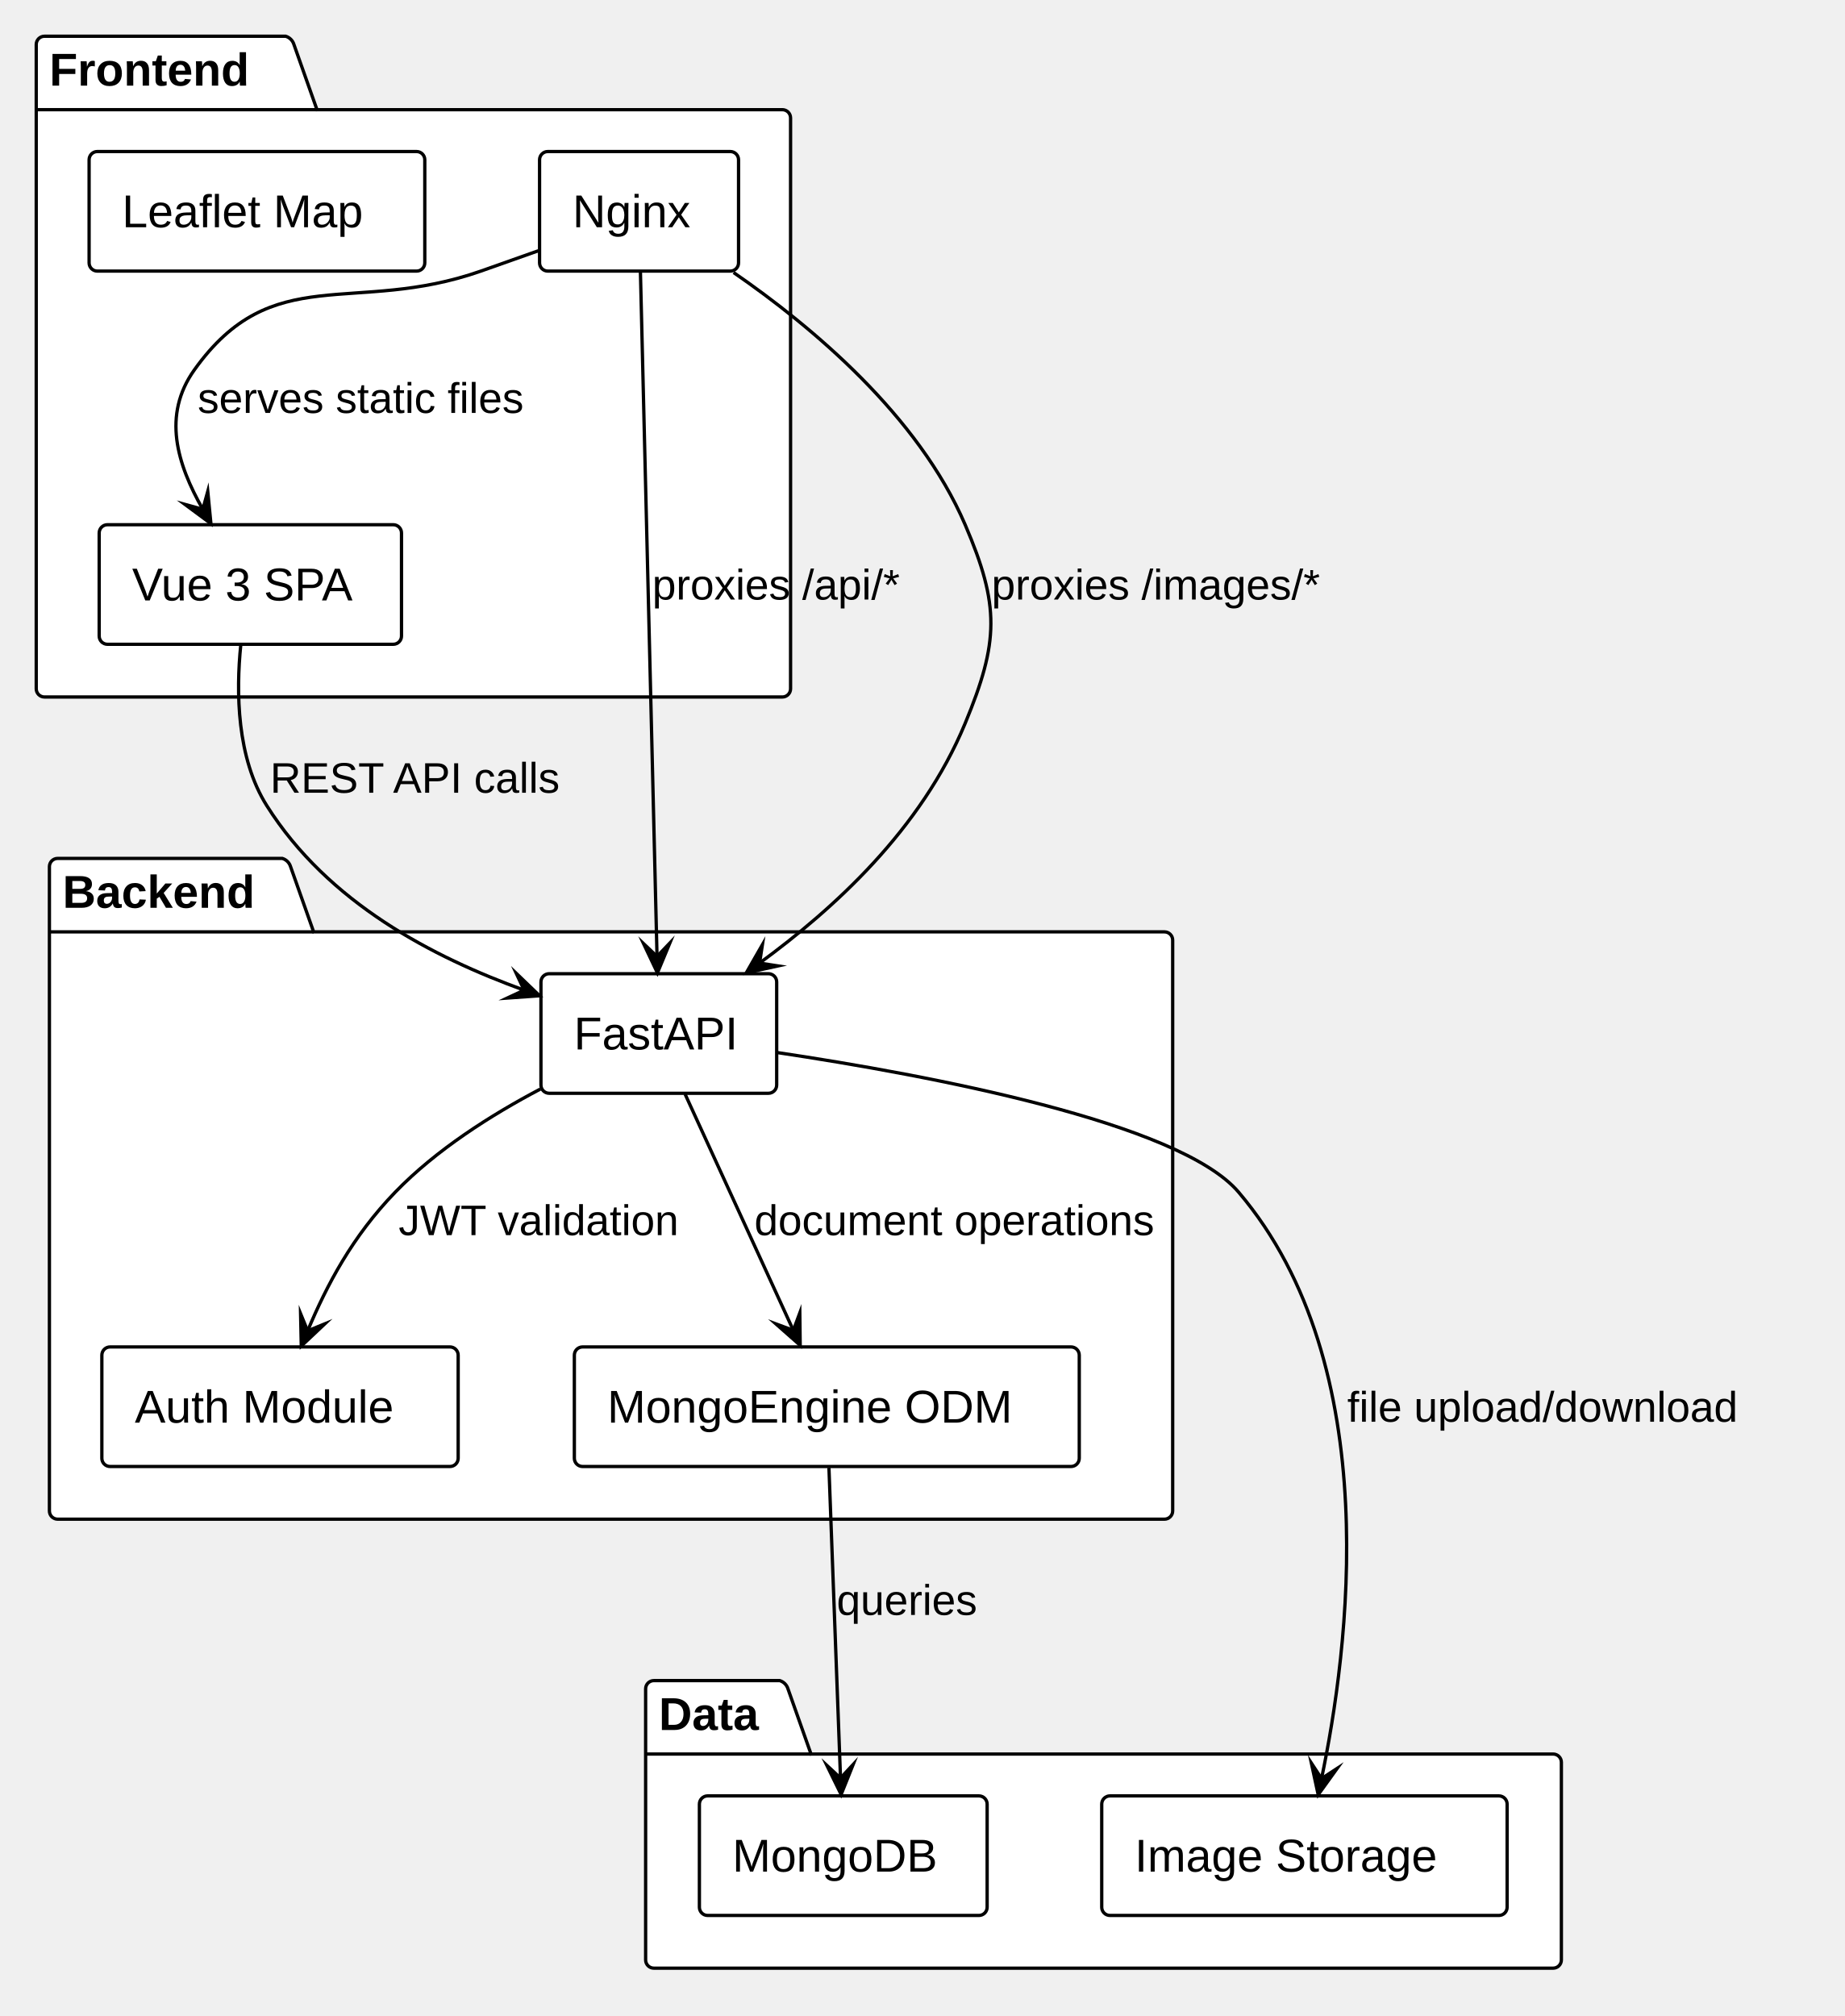
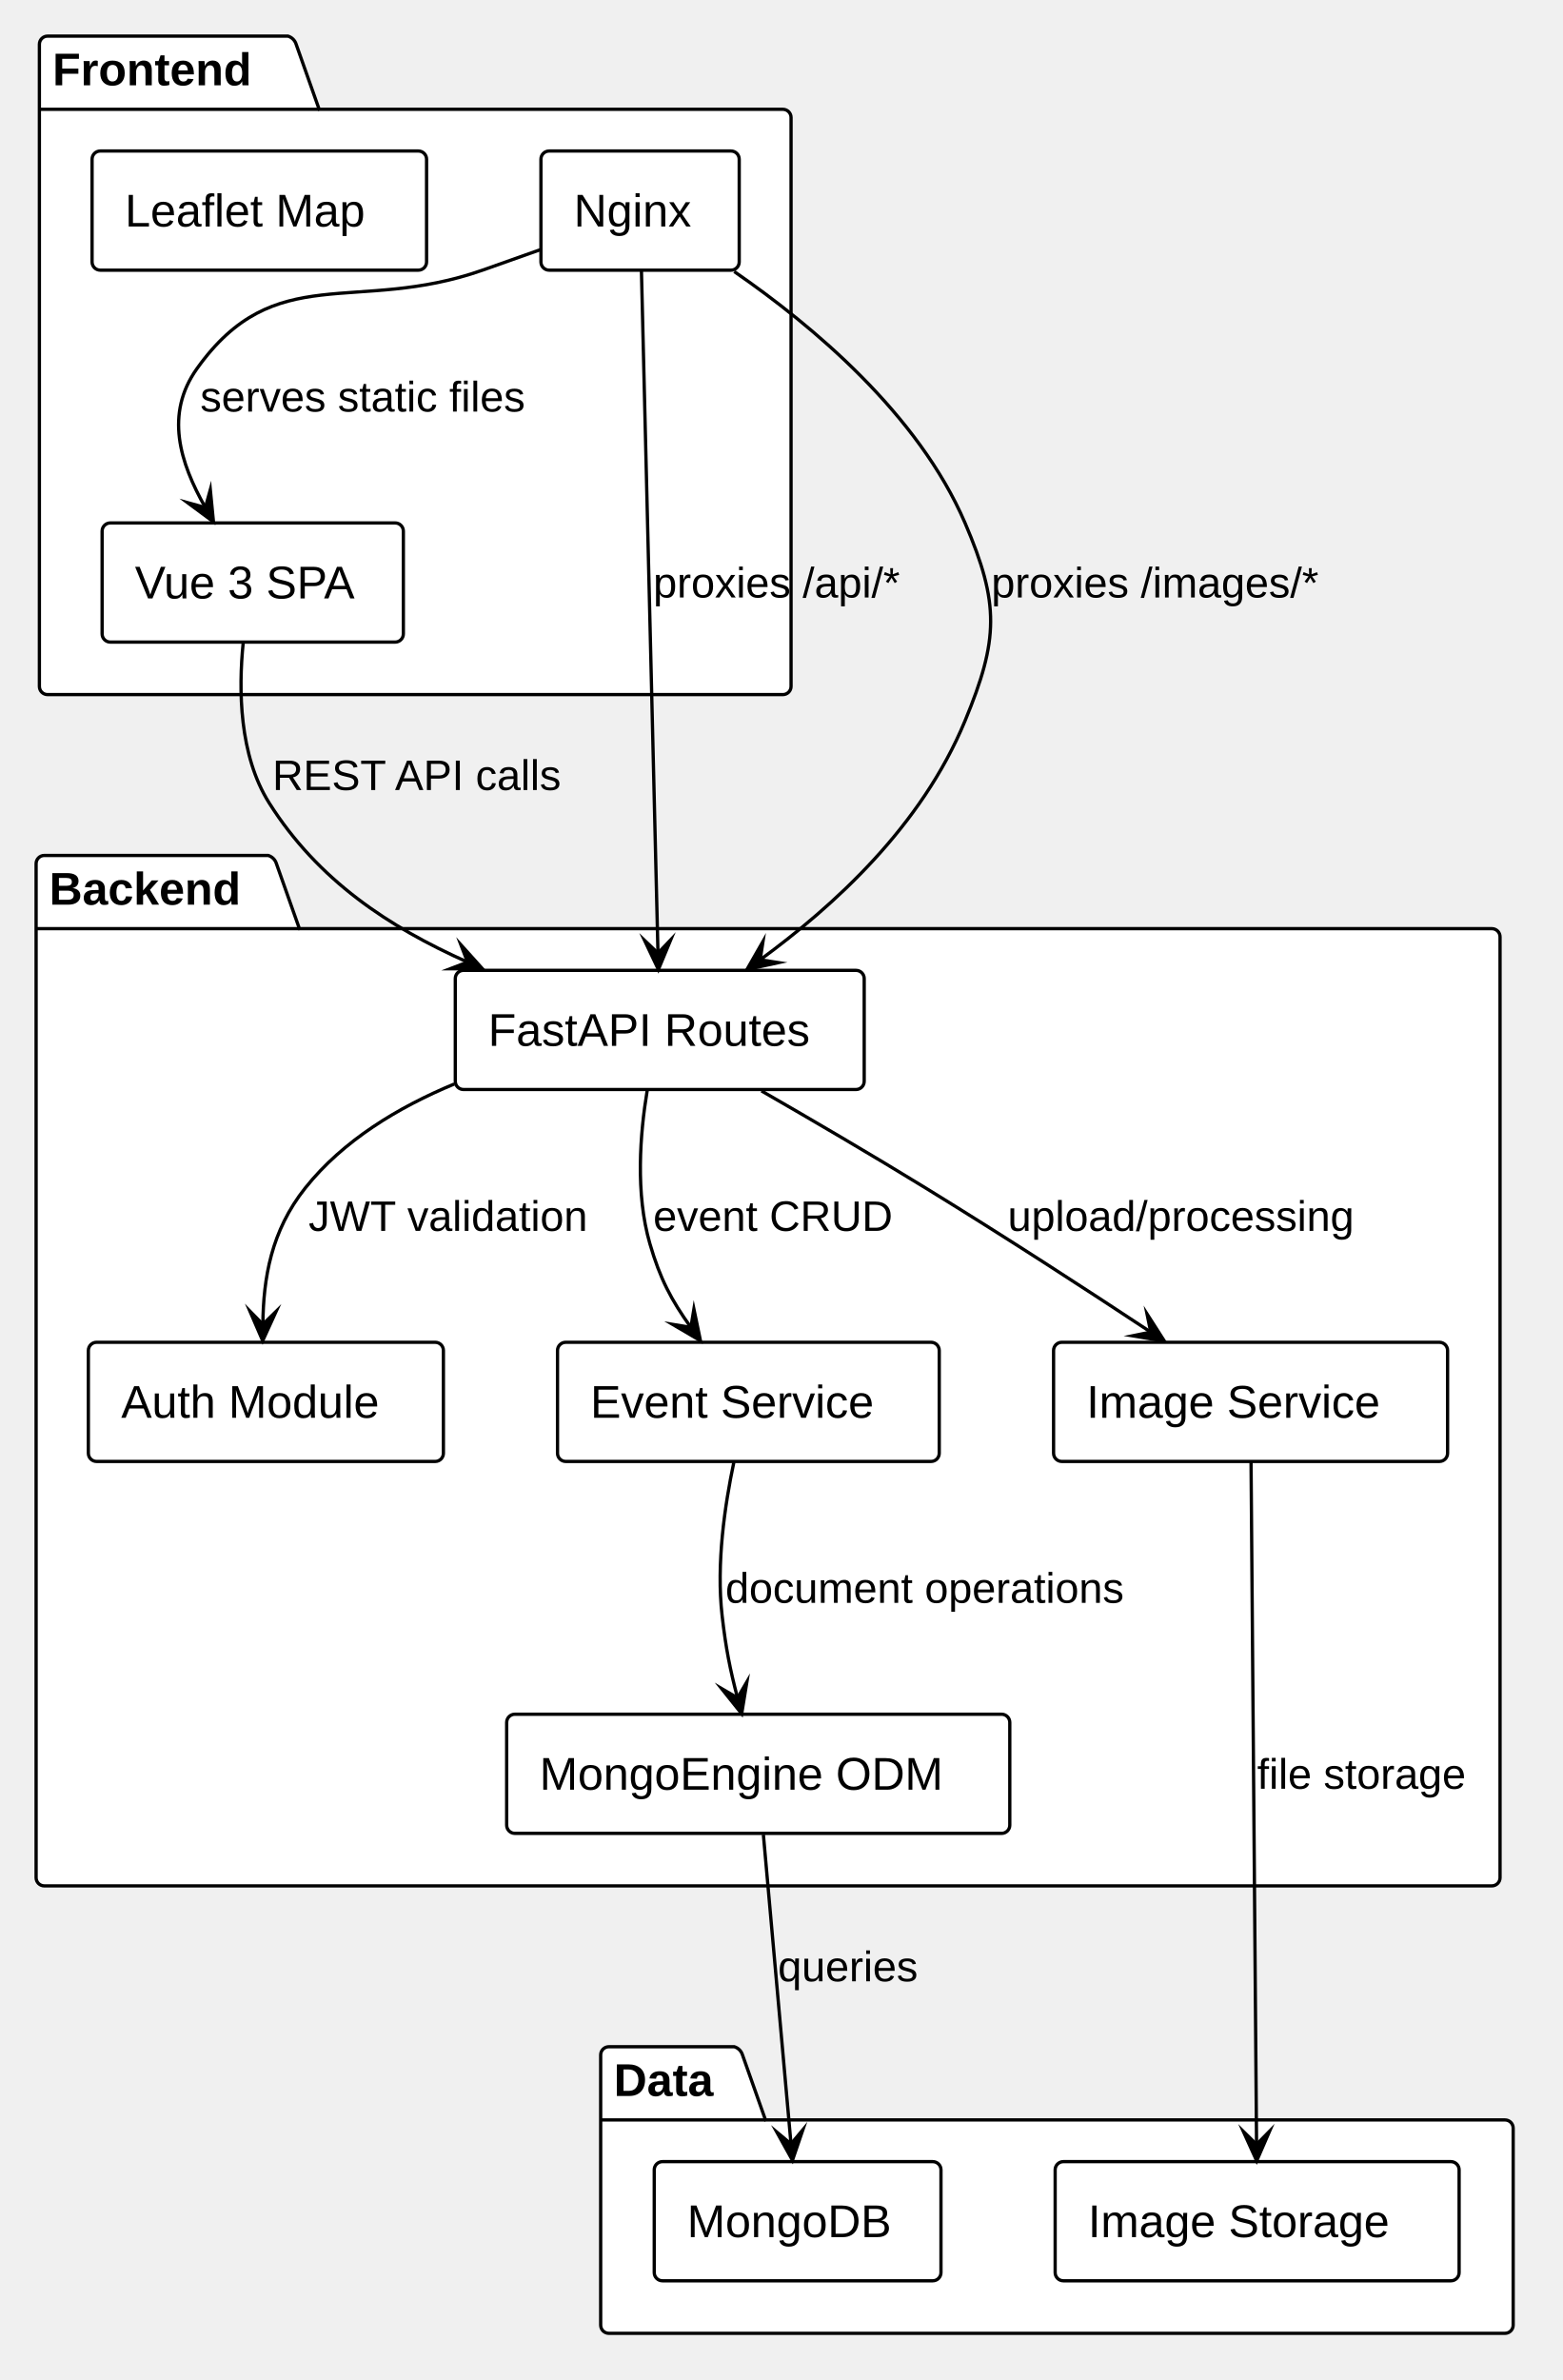
- <svg xmlns="http://www.w3.org/2000/svg" version="1.1" data-diagram-type="DESCRIPTION" style="width:560px;height:612px;background:#FFFFFF;" width="560px" height="612px" viewBox="0 0 560 612" zoomAndPan="magnify" preserveAspectRatio="none" contentStyleType="text/css">
+ <svg xmlns="http://www.w3.org/2000/svg" version="1.1" data-diagram-type="DESCRIPTION" style="width:476px;height:725px;background:#FFFFFF;" width="476px" height="725px" viewBox="0 0 476 725" zoomAndPan="magnify" preserveAspectRatio="none" contentStyleType="text/css">
  <defs />
  <g>
    <g class="cluster" data-qualified-name="Frontend" id="ent0001" data-source-line="5">
-       <path d="M13.5,11 L86.728,11 A3.75,3.75 0 0 1 89.228,13.5 L96.228,33.297 L237.5,33.297 A2.5,2.5 0 0 1 240,35.797 L240,209.09 A2.5,2.5 0 0 1 237.5,211.59 L13.5,211.59 A2.5,2.5 0 0 1 11,209.09 L11,13.5 A2.5,2.5 0 0 1 13.5,11" style="stroke:#000000;stroke-width:1;" fill="#FFFFFF" />
-       <line x1="11" y1="33.297" x2="96.228" y2="33.297" style="stroke:#000000;stroke-width:1;" />
-       <text x="15" y="25.995" fill="#000000" font-size="14" lengthAdjust="spacing" textLength="72.228" font-weight="700" font-family="'Arial'">Frontend</text>
+       <path d="M14.5,11 L87.728,11 A3.75,3.75 0 0 1 90.228,13.5 L97.228,33.297 L238.5,33.297 A2.5,2.5 0 0 1 241,35.797 L241,209.09 A2.5,2.5 0 0 1 238.5,211.59 L14.5,211.59 A2.5,2.5 0 0 1 12,209.09 L12,13.5 A2.5,2.5 0 0 1 14.5,11" style="stroke:#000000;stroke-width:1;" fill="#FFFFFF" />
+       <line x1="12" y1="33.297" x2="97.228" y2="33.297" style="stroke:#000000;stroke-width:1;" />
+       <text x="16" y="25.995" fill="#000000" font-size="14" lengthAdjust="spacing" textLength="72.228" font-weight="700" font-family="'Arial'">Frontend</text>
    </g>
    <g class="cluster" data-qualified-name="Backend" id="ent0005" data-source-line="11">
-       <path d="M17.5,260.59 L85.711,260.59 A3.75,3.75 0 0 1 88.211,263.09 L95.211,282.887 L353.5,282.887 A2.5,2.5 0 0 1 356,285.387 L356,458.68 A2.5,2.5 0 0 1 353.5,461.18 L17.5,461.18 A2.5,2.5 0 0 1 15,458.68 L15,263.09 A2.5,2.5 0 0 1 17.5,260.59" style="stroke:#000000;stroke-width:1;" fill="#FFFFFF" />
-       <line x1="15" y1="282.887" x2="95.211" y2="282.887" style="stroke:#000000;stroke-width:1;" />
-       <text x="19" y="275.585" fill="#000000" font-size="14" lengthAdjust="spacing" textLength="67.211" font-weight="700" font-family="'Arial'">Backend</text>
+       <path d="M13.5,260.59 L81.711,260.59 A3.75,3.75 0 0 1 84.211,263.09 L91.211,282.887 L454.5,282.887 A2.5,2.5 0 0 1 457,285.387 L457,571.98 A2.5,2.5 0 0 1 454.5,574.48 L13.5,574.48 A2.5,2.5 0 0 1 11,571.98 L11,263.09 A2.5,2.5 0 0 1 13.5,260.59" style="stroke:#000000;stroke-width:1;" fill="#FFFFFF" />
+       <line x1="11" y1="282.887" x2="91.211" y2="282.887" style="stroke:#000000;stroke-width:1;" />
+       <text x="15" y="275.585" fill="#000000" font-size="14" lengthAdjust="spacing" textLength="67.211" font-weight="700" font-family="'Arial'">Backend</text>
    </g>
-     <g class="cluster" data-qualified-name="Data" id="ent0009" data-source-line="17">
-       <path d="M198.5,510.18 L236.708,510.18 A3.75,3.75 0 0 1 239.208,512.68 L246.208,532.477 L471.5,532.477 A2.5,2.5 0 0 1 474,534.977 L474,594.98 A2.5,2.5 0 0 1 471.5,597.48 L198.5,597.48 A2.5,2.5 0 0 1 196,594.98 L196,512.68 A2.5,2.5 0 0 1 198.5,510.18" style="stroke:#000000;stroke-width:1;" fill="#FFFFFF" />
-       <line x1="196" y1="532.477" x2="246.208" y2="532.477" style="stroke:#000000;stroke-width:1;" />
-       <text x="200" y="525.175" fill="#000000" font-size="14" lengthAdjust="spacing" textLength="37.208" font-weight="700" font-family="'Arial'">Data</text>
+     <g class="cluster" data-qualified-name="Data" id="ent0011" data-source-line="19">
+       <path d="M185.5,623.48 L223.708,623.48 A3.75,3.75 0 0 1 226.208,625.98 L233.208,645.777 L458.5,645.777 A2.5,2.5 0 0 1 461,648.277 L461,708.28 A2.5,2.5 0 0 1 458.5,710.78 L185.5,710.78 A2.5,2.5 0 0 1 183,708.28 L183,625.98 A2.5,2.5 0 0 1 185.5,623.48" style="stroke:#000000;stroke-width:1;" fill="#FFFFFF" />
+       <line x1="183" y1="645.777" x2="233.208" y2="645.777" style="stroke:#000000;stroke-width:1;" />
+       <text x="187" y="638.475" fill="#000000" font-size="14" lengthAdjust="spacing" textLength="37.208" font-weight="700" font-family="'Arial'">Data</text>
    </g>
    <g class="entity" data-qualified-name="Frontend.Vue" id="ent0002" data-source-line="6">
-       <rect x="30.11" y="159.29" width="91.777" height="36.297" fill="#FFFFFF" style="stroke:#000000;stroke-width:1;" rx="2.5" ry="2.5" />
-       <text x="40.11" y="182.285" fill="#000000" font-size="14" lengthAdjust="spacing" textLength="71.777" font-family="'Arial'">Vue 3 SPA</text>
+       <rect x="31.11" y="159.3" width="91.777" height="36.297" fill="#FFFFFF" style="stroke:#000000;stroke-width:1;" rx="2.5" ry="2.5" />
+       <text x="41.11" y="182.295" fill="#000000" font-size="14" lengthAdjust="spacing" textLength="71.777" font-family="'Arial'">Vue 3 SPA</text>
    </g>
    <g class="entity" data-qualified-name="Frontend.Map" id="ent0003" data-source-line="7">
-       <rect x="27.05" y="46" width="101.908" height="36.297" fill="#FFFFFF" style="stroke:#000000;stroke-width:1;" rx="2.5" ry="2.5" />
-       <text x="37.05" y="68.995" fill="#000000" font-size="14" lengthAdjust="spacing" textLength="81.908" font-family="'Arial'">Leaflet Map</text>
+       <rect x="28.05" y="46" width="101.908" height="36.297" fill="#FFFFFF" style="stroke:#000000;stroke-width:1;" rx="2.5" ry="2.5" />
+       <text x="38.05" y="68.995" fill="#000000" font-size="14" lengthAdjust="spacing" textLength="81.908" font-family="'Arial'">Leaflet Map</text>
    </g>
    <g class="entity" data-qualified-name="Frontend.Nginx" id="ent0004" data-source-line="8">
-       <rect x="163.8" y="46" width="60.407" height="36.297" fill="#FFFFFF" style="stroke:#000000;stroke-width:1;" rx="2.5" ry="2.5" />
-       <text x="173.8" y="68.995" fill="#000000" font-size="14" lengthAdjust="spacing" textLength="40.407" font-family="'Arial'">Nginx</text>
+       <rect x="164.8" y="46" width="60.407" height="36.297" fill="#FFFFFF" style="stroke:#000000;stroke-width:1;" rx="2.5" ry="2.5" />
+       <text x="174.8" y="68.995" fill="#000000" font-size="14" lengthAdjust="spacing" textLength="40.407" font-family="'Arial'">Nginx</text>
    </g>
    <g class="entity" data-qualified-name="Backend.API" id="ent0006" data-source-line="12">
-       <rect x="164.22" y="295.59" width="71.564" height="36.297" fill="#FFFFFF" style="stroke:#000000;stroke-width:1;" rx="2.5" ry="2.5" />
-       <text x="174.22" y="318.585" fill="#000000" font-size="14" lengthAdjust="spacing" textLength="51.563" font-family="'Arial'">FastAPI</text>
+       <rect x="138.71" y="295.59" width="124.576" height="36.297" fill="#FFFFFF" style="stroke:#000000;stroke-width:1;" rx="2.5" ry="2.5" />
+       <text x="148.71" y="318.585" fill="#000000" font-size="14" lengthAdjust="spacing" textLength="104.576" font-family="'Arial'">FastAPI Routes</text>
    </g>
    <g class="entity" data-qualified-name="Backend.Auth" id="ent0007" data-source-line="13">
-       <rect x="30.92" y="408.89" width="108.17" height="36.297" fill="#FFFFFF" style="stroke:#000000;stroke-width:1;" rx="2.5" ry="2.5" />
-       <text x="40.92" y="431.885" fill="#000000" font-size="14" lengthAdjust="spacing" textLength="88.17" font-family="'Arial'">Auth Module</text>
+       <rect x="26.92" y="408.89" width="108.17" height="36.297" fill="#FFFFFF" style="stroke:#000000;stroke-width:1;" rx="2.5" ry="2.5" />
+       <text x="36.92" y="431.885" fill="#000000" font-size="14" lengthAdjust="spacing" textLength="88.17" font-family="'Arial'">Auth Module</text>
    </g>
-     <g class="entity" data-qualified-name="Backend.ODM" id="ent0008" data-source-line="14">
-       <rect x="174.36" y="408.89" width="153.28" height="36.297" fill="#FFFFFF" style="stroke:#000000;stroke-width:1;" rx="2.5" ry="2.5" />
-       <text x="184.36" y="431.885" fill="#000000" font-size="14" lengthAdjust="spacing" textLength="133.28" font-family="'Arial'">MongoEngine ODM</text>
+     <g class="entity" data-qualified-name="Backend.EventService" id="ent0008" data-source-line="14">
+       <rect x="169.85" y="408.89" width="116.298" height="36.297" fill="#FFFFFF" style="stroke:#000000;stroke-width:1;" rx="2.5" ry="2.5" />
+       <text x="179.85" y="431.885" fill="#000000" font-size="14" lengthAdjust="spacing" textLength="96.298" font-family="'Arial'">Event Service</text>
    </g>
-     <g class="entity" data-qualified-name="Data.Mongo" id="ent0010" data-source-line="18">
-       <rect x="212.32" y="545.18" width="87.355" height="36.297" fill="#FFFFFF" style="stroke:#000000;stroke-width:1;" rx="2.5" ry="2.5" />
-       <text x="222.32" y="568.175" fill="#000000" font-size="14" lengthAdjust="spacing" textLength="67.355" font-family="'Arial'">MongoDB</text>
+     <g class="entity" data-qualified-name="Backend.ImageService" id="ent0009" data-source-line="15">
+       <rect x="320.98" y="408.89" width="120.037" height="36.297" fill="#FFFFFF" style="stroke:#000000;stroke-width:1;" rx="2.5" ry="2.5" />
+       <text x="330.98" y="431.885" fill="#000000" font-size="14" lengthAdjust="spacing" textLength="100.037" font-family="'Arial'">Image Service</text>
    </g>
-     <g class="entity" data-qualified-name="Data.Images" id="ent0011" data-source-line="19">
-       <rect x="334.46" y="545.18" width="123.072" height="36.297" fill="#FFFFFF" style="stroke:#000000;stroke-width:1;" rx="2.5" ry="2.5" />
-       <text x="344.46" y="568.175" fill="#000000" font-size="14" lengthAdjust="spacing" textLength="103.072" font-family="'Arial'">Image Storage</text>
+     <g class="entity" data-qualified-name="Backend.ODM" id="ent0010" data-source-line="16">
+       <rect x="154.36" y="522.19" width="153.28" height="36.297" fill="#FFFFFF" style="stroke:#000000;stroke-width:1;" rx="2.5" ry="2.5" />
+       <text x="164.36" y="545.185" fill="#000000" font-size="14" lengthAdjust="spacing" textLength="133.28" font-family="'Arial'">MongoEngine ODM</text>
    </g>
-     <g class="link" data-entity-1="ent0004" data-entity-2="ent0002" id="lnk12" data-source-line="22" data-link-type="dependency">
-       <path d="M163.55,76.08 C157.73,78.16 151.68,80.3 146,82.29 C107.41,95.84 82.74,78.99 59,112.29 C49.17,126.08 53.766,140.839 61.566,154.609" style="stroke:#000000;stroke-width:1;" fill="none" id="Nginx-to-Vue" />
-       <polygon points="64.03,158.96,63.075,149.158,61.566,154.609,56.114,153.101,64.03,158.96" fill="#000000" style="stroke:#000000;stroke-width:1;stroke-linejoin:miter;stroke-miterlimit:10;" />
-       <text x="60" y="125.357" fill="#000000" font-size="13" lengthAdjust="spacing" textLength="113.109" font-family="'Arial'">serves static files</text>
+     <g class="entity" data-qualified-name="Data.Mongo" id="ent0012" data-source-line="20">
+       <rect x="199.32" y="658.48" width="87.355" height="36.297" fill="#FFFFFF" style="stroke:#000000;stroke-width:1;" rx="2.5" ry="2.5" />
+       <text x="209.32" y="681.475" fill="#000000" font-size="14" lengthAdjust="spacing" textLength="67.355" font-family="'Arial'">MongoDB</text>
    </g>
-     <g class="link" data-entity-1="ent0004" data-entity-2="ent0006" id="lnk13" data-source-line="23" data-link-type="dependency">
-       <path d="M194.42,82.55 C195.52,128.01 198.359,244.911 199.459,290.351" style="stroke:#000000;stroke-width:1;" fill="none" id="Nginx-to-API" />
-       <polygon points="199.58,295.35,203.361,286.256,199.459,290.351,195.363,286.449,199.58,295.35" fill="#000000" style="stroke:#000000;stroke-width:1;stroke-linejoin:miter;stroke-miterlimit:10;" />
-       <text x="198" y="182.007" fill="#000000" font-size="13" lengthAdjust="spacing" textLength="86.849" font-family="'Arial'">proxies /api/*</text>
+     <g class="entity" data-qualified-name="Data.Images" id="ent0013" data-source-line="21">
+       <rect x="321.46" y="658.48" width="123.072" height="36.297" fill="#FFFFFF" style="stroke:#000000;stroke-width:1;" rx="2.5" ry="2.5" />
+       <text x="331.46" y="681.475" fill="#000000" font-size="14" lengthAdjust="spacing" textLength="103.072" font-family="'Arial'">Image Storage</text>
    </g>
-     <g class="link" data-entity-1="ent0004" data-entity-2="ent0006" id="lnk14" data-source-line="24" data-link-type="dependency">
-       <path d="M222.7,82.73 C246.55,99.18 278.79,126.16 293,159.29 C303.57,183.92 303.25,194.83 293,219.59 C279.63,251.9 253.053,275.904 230.593,292.364" style="stroke:#000000;stroke-width:1;" fill="none" id="Nginx-to-API-1" />
-       <polygon points="226.56,295.32,236.184,293.226,230.593,292.364,231.455,286.774,226.56,295.32" fill="#000000" style="stroke:#000000;stroke-width:1;stroke-linejoin:miter;stroke-miterlimit:10;" />
-       <text x="301" y="182.007" fill="#000000" font-size="13" lengthAdjust="spacing" textLength="114.283" font-family="'Arial'">proxies /images/*</text>
+     <g class="link" data-entity-1="ent0004" data-entity-2="ent0002" id="lnk14" data-source-line="24" data-link-type="dependency">
+       <path d="M164.55,76.08 C158.73,78.16 152.68,80.3 147,82.3 C108.41,95.84 83.74,78.99 60,112.3 C50.17,126.09 54.766,140.839 62.566,154.609" style="stroke:#000000;stroke-width:1;" fill="none" id="Nginx-to-Vue" />
+       <polygon points="65.03,158.96,64.075,149.158,62.566,154.609,57.114,153.101,65.03,158.96" fill="#000000" style="stroke:#000000;stroke-width:1;stroke-linejoin:miter;stroke-miterlimit:10;" />
+       <text x="61" y="125.367" fill="#000000" font-size="13" lengthAdjust="spacing" textLength="113.109" font-family="'Arial'">serves static files</text>
    </g>
-     <g class="link" data-entity-1="ent0002" data-entity-2="ent0006" id="lnk15" data-source-line="25" data-link-type="dependency">
-       <path d="M73.09,195.84 C71.65,210.05 71.84,230.08 81,244.59 C99.68,274.18 131.45,290.555 159.109,300.586" style="stroke:#000000;stroke-width:1;" fill="none" id="Vue-to-API" />
-       <polygon points="163.81,302.29,156.713,295.462,159.109,300.586,153.986,302.982,163.81,302.29" fill="#000000" style="stroke:#000000;stroke-width:1;stroke-linejoin:miter;stroke-miterlimit:10;" />
-       <text x="82" y="240.657" fill="#000000" font-size="13" lengthAdjust="spacing" textLength="91.381" font-family="'Arial'">REST API calls</text>
+     <g class="link" data-entity-1="ent0004" data-entity-2="ent0006" id="lnk15" data-source-line="25" data-link-type="dependency">
+       <path d="M195.42,82.56 C196.52,128.02 199.359,244.911 200.459,290.351" style="stroke:#000000;stroke-width:1;" fill="none" id="Nginx-to-API" />
+       <polygon points="200.58,295.35,204.361,286.256,200.459,290.351,196.363,286.449,200.58,295.35" fill="#000000" style="stroke:#000000;stroke-width:1;stroke-linejoin:miter;stroke-miterlimit:10;" />
+       <text x="199" y="182.007" fill="#000000" font-size="13" lengthAdjust="spacing" textLength="86.849" font-family="'Arial'">proxies /api/*</text>
    </g>
-     <g class="link" data-entity-1="ent0006" data-entity-2="ent0007" id="lnk16" data-source-line="26" data-link-type="dependency">
-       <path d="M164.05,330.6 C149.14,338.45 132.44,349.03 120,361.89 C106.94,375.38 99.223,390.099 93.393,404.009" style="stroke:#000000;stroke-width:1;" fill="none" id="API-to-Auth" />
-       <polygon points="91.46,408.62,98.628,401.866,93.393,404.009,91.25,398.773,91.46,408.62" fill="#000000" style="stroke:#000000;stroke-width:1;stroke-linejoin:miter;stroke-miterlimit:10;" />
-       <text x="121" y="374.957" fill="#000000" font-size="13" lengthAdjust="spacing" textLength="92.765" font-family="'Arial'">JWT validation</text>
+     <g class="link" data-entity-1="ent0004" data-entity-2="ent0006" id="lnk16" data-source-line="26" data-link-type="dependency">
+       <path d="M223.7,82.73 C247.55,99.18 279.79,126.16 294,159.3 C304.57,183.92 304.25,194.83 294,219.59 C280.63,251.9 254.052,275.903 231.592,292.373" style="stroke:#000000;stroke-width:1;" fill="none" id="Nginx-to-API-1" />
+       <polygon points="227.56,295.33,237.183,293.233,231.592,292.373,232.452,286.782,227.56,295.33" fill="#000000" style="stroke:#000000;stroke-width:1;stroke-linejoin:miter;stroke-miterlimit:10;" />
+       <text x="302" y="182.007" fill="#000000" font-size="13" lengthAdjust="spacing" textLength="114.283" font-family="'Arial'">proxies /images/*</text>
    </g>
-     <g class="link" data-entity-1="ent0006" data-entity-2="ent0008" id="lnk17" data-source-line="27" data-link-type="dependency">
-       <path d="M207.97,332.13 C217.49,352.91 231.257,382.955 240.837,403.855" style="stroke:#000000;stroke-width:1;" fill="none" id="API-to-ODM" />
-       <polygon points="242.92,408.4,242.806,398.552,240.837,403.855,235.534,401.885,242.92,408.4" fill="#000000" style="stroke:#000000;stroke-width:1;stroke-linejoin:miter;stroke-miterlimit:10;" />
-       <text x="229" y="374.957" fill="#000000" font-size="13" lengthAdjust="spacing" textLength="138.912" font-family="'Arial'">document operations</text>
+     <g class="link" data-entity-1="ent0002" data-entity-2="ent0006" id="lnk17" data-source-line="27" data-link-type="dependency">
+       <path d="M74.09,195.85 C72.65,210.05 72.84,230.08 82,244.59 C96.87,268.15 118.434,282.372 142.434,293.082" style="stroke:#000000;stroke-width:1;" fill="none" id="Vue-to-API" />
+       <polygon points="147,295.12,140.411,287.8,142.434,293.082,137.151,295.105,147,295.12" fill="#000000" style="stroke:#000000;stroke-width:1;stroke-linejoin:miter;stroke-miterlimit:10;" />
+       <text x="83" y="240.657" fill="#000000" font-size="13" lengthAdjust="spacing" textLength="91.381" font-family="'Arial'">REST API calls</text>
    </g>
-     <g class="link" data-entity-1="ent0008" data-entity-2="ent0010" id="lnk18" data-source-line="28" data-link-type="dependency">
-       <path d="M251.65,445.59 C252.61,471.33 254.204,514.034 255.164,539.774" style="stroke:#000000;stroke-width:1;" fill="none" id="ODM-to-Mongo" />
-       <polygon points="255.35,544.77,259.012,535.627,255.164,539.774,251.017,535.925,255.35,544.77" fill="#000000" style="stroke:#000000;stroke-width:1;stroke-linejoin:miter;stroke-miterlimit:10;" />
-       <text x="254" y="490.247" fill="#000000" font-size="13" lengthAdjust="spacing" textLength="48.217" font-family="'Arial'">queries</text>
+     <g class="link" data-entity-1="ent0006" data-entity-2="ent0007" id="lnk18" data-source-line="28" data-link-type="dependency">
+       <path d="M138.4,330.21 C121.4,337.26 104.53,347.4 93,361.89 C82.56,375.01 80.234,389.4 80.084,403.43" style="stroke:#000000;stroke-width:1;" fill="none" id="API-to-Auth" />
+       <polygon points="80.03,408.43,84.126,399.473,80.084,403.43,76.126,399.388,80.03,408.43" fill="#000000" style="stroke:#000000;stroke-width:1;stroke-linejoin:miter;stroke-miterlimit:10;" />
+       <text x="94" y="374.957" fill="#000000" font-size="13" lengthAdjust="spacing" textLength="92.765" font-family="'Arial'">JWT validation</text>
    </g>
-     <g class="link" data-entity-1="ent0006" data-entity-2="ent0011" id="lnk19" data-source-line="29" data-link-type="dependency">
-       <path d="M235.93,319.52 C281.98,326.42 358.03,340.73 376,361.89 C421.06,414.92 409.172,501.736 401.192,539.936" style="stroke:#000000;stroke-width:1;" fill="none" id="API-to-Images" />
-       <polygon points="400.17,544.83,405.926,536.838,401.192,539.936,398.095,535.202,400.17,544.83" fill="#000000" style="stroke:#000000;stroke-width:1;stroke-linejoin:miter;stroke-miterlimit:10;" />
-       <text x="409" y="431.597" fill="#000000" font-size="13" lengthAdjust="spacing" textLength="135.446" font-family="'Arial'">file upload/download</text>
+     <g class="link" data-entity-1="ent0006" data-entity-2="ent0008" id="lnk19" data-source-line="29" data-link-type="dependency">
+       <path d="M197.16,332.26 C195,345.36 193.54,363.58 198,378.89 C201.09,389.51 204.465,395.958 210.485,404.348" style="stroke:#000000;stroke-width:1;" fill="none" id="API-to-EventService" />
+       <polygon points="213.4,408.41,211.403,398.766,210.485,404.348,204.903,403.43,213.4,408.41" fill="#000000" style="stroke:#000000;stroke-width:1;stroke-linejoin:miter;stroke-miterlimit:10;" />
+       <text x="199" y="374.957" fill="#000000" font-size="13" lengthAdjust="spacing" textLength="78.793" font-family="'Arial'">event CRUD</text>
+     </g>
+     <g class="link" data-entity-1="ent0006" data-entity-2="ent0009" id="lnk20" data-source-line="30" data-link-type="dependency">
+       <path d="M231.98,332.31 C247.15,341.03 265.64,351.84 282,361.89 C306.95,377.22 330.748,392.684 350.578,405.784" style="stroke:#000000;stroke-width:1;" fill="none" id="API-to-ImageService" />
+       <polygon points="354.75,408.54,349.445,400.242,350.578,405.784,345.036,406.917,354.75,408.54" fill="#000000" style="stroke:#000000;stroke-width:1;stroke-linejoin:miter;stroke-miterlimit:10;" />
+       <text x="307" y="374.957" fill="#000000" font-size="13" lengthAdjust="spacing" textLength="118.999" font-family="'Arial'">upload/processing</text>
+     </g>
+     <g class="link" data-entity-1="ent0008" data-entity-2="ent0010" id="lnk21" data-source-line="31" data-link-type="dependency">
+       <path d="M223.57,445.45 C220.84,458.35 218.18,476.35 220,492.19 C221.15,502.21 222.372,508.353 224.692,517.203" style="stroke:#000000;stroke-width:1;" fill="none" id="EventService-to-ODM" />
+       <polygon points="225.96,522.04,227.547,512.32,224.692,517.203,219.809,514.348,225.96,522.04" fill="#000000" style="stroke:#000000;stroke-width:1;stroke-linejoin:miter;stroke-miterlimit:10;" />
+       <text x="221" y="488.257" fill="#000000" font-size="13" lengthAdjust="spacing" textLength="138.912" font-family="'Arial'">document operations</text>
+     </g>
+     <g class="link" data-entity-1="ent0009" data-entity-2="ent0013" id="lnk22" data-source-line="32" data-link-type="dependency">
+       <path d="M381.14,445.45 C381.51,490.91 382.449,607.8 382.819,653.24" style="stroke:#000000;stroke-width:1;" fill="none" id="ImageService-to-Images" />
+       <polygon points="382.86,658.24,386.787,649.208,382.819,653.24,378.787,649.273,382.86,658.24" fill="#000000" style="stroke:#000000;stroke-width:1;stroke-linejoin:miter;stroke-miterlimit:10;" />
+       <text x="383" y="544.897" fill="#000000" font-size="13" lengthAdjust="spacing" textLength="73.315" font-family="'Arial'">file storage</text>
+     </g>
+     <g class="link" data-entity-1="ent0010" data-entity-2="ent0012" id="lnk23" data-source-line="33" data-link-type="dependency">
+       <path d="M232.57,558.89 C234.87,584.63 238.685,627.35 240.985,653.09" style="stroke:#000000;stroke-width:1;" fill="none" id="ODM-to-Mongo" />
+       <polygon points="241.43,658.07,244.613,648.75,240.985,653.09,236.645,649.462,241.43,658.07" fill="#000000" style="stroke:#000000;stroke-width:1;stroke-linejoin:miter;stroke-miterlimit:10;" />
+       <text x="237" y="603.547" fill="#000000" font-size="13" lengthAdjust="spacing" textLength="48.217" font-family="'Arial'">queries</text>
    </g>
  </g>
</svg>
